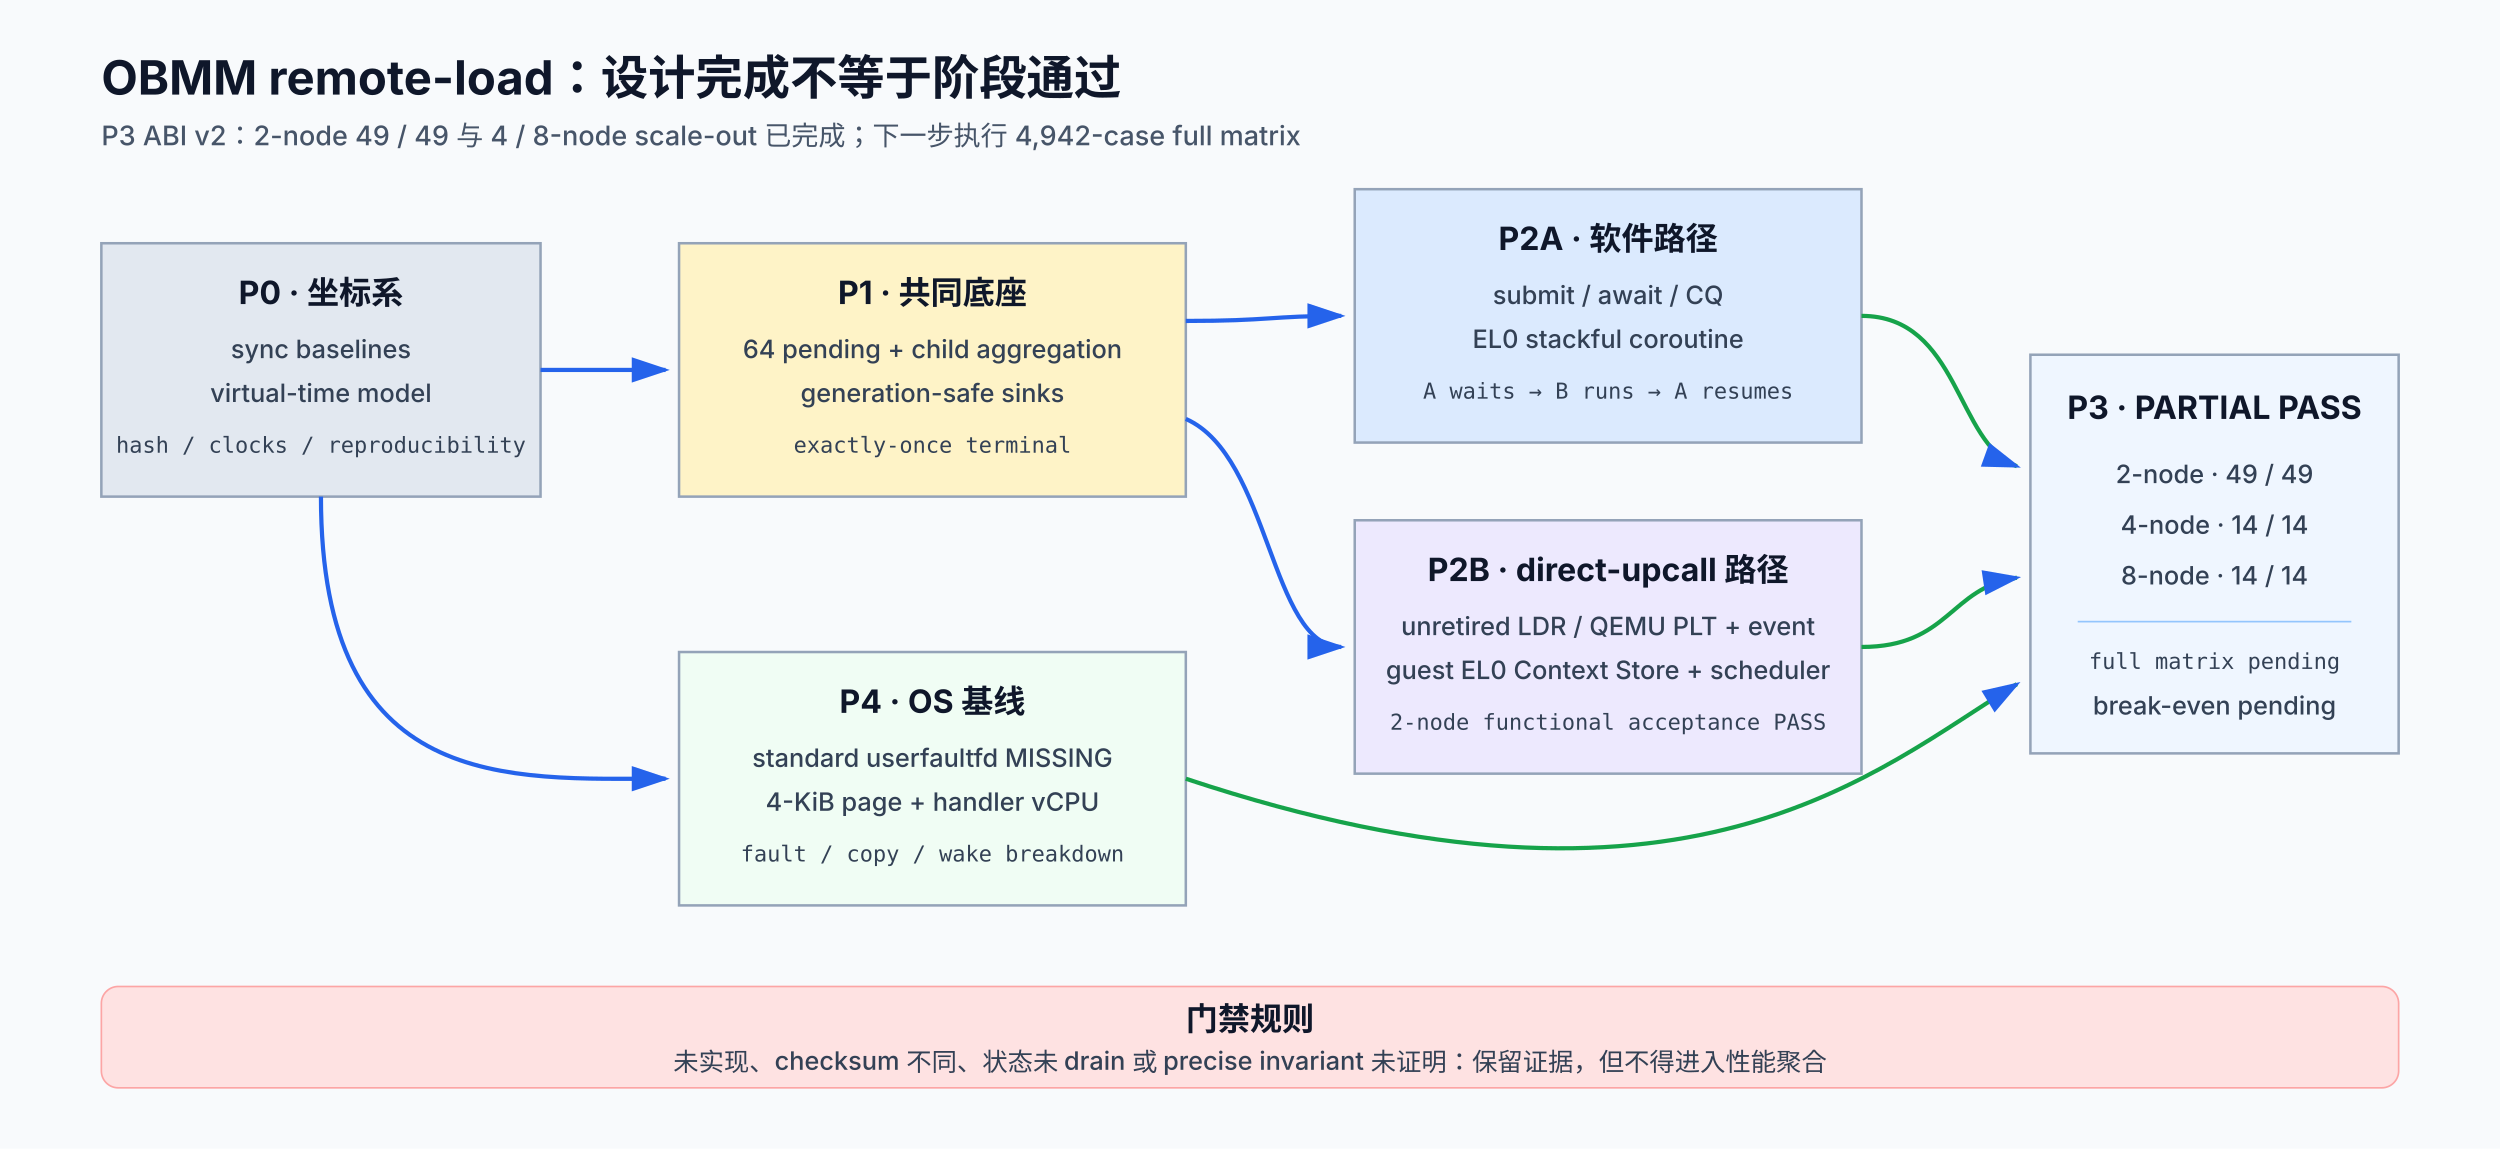
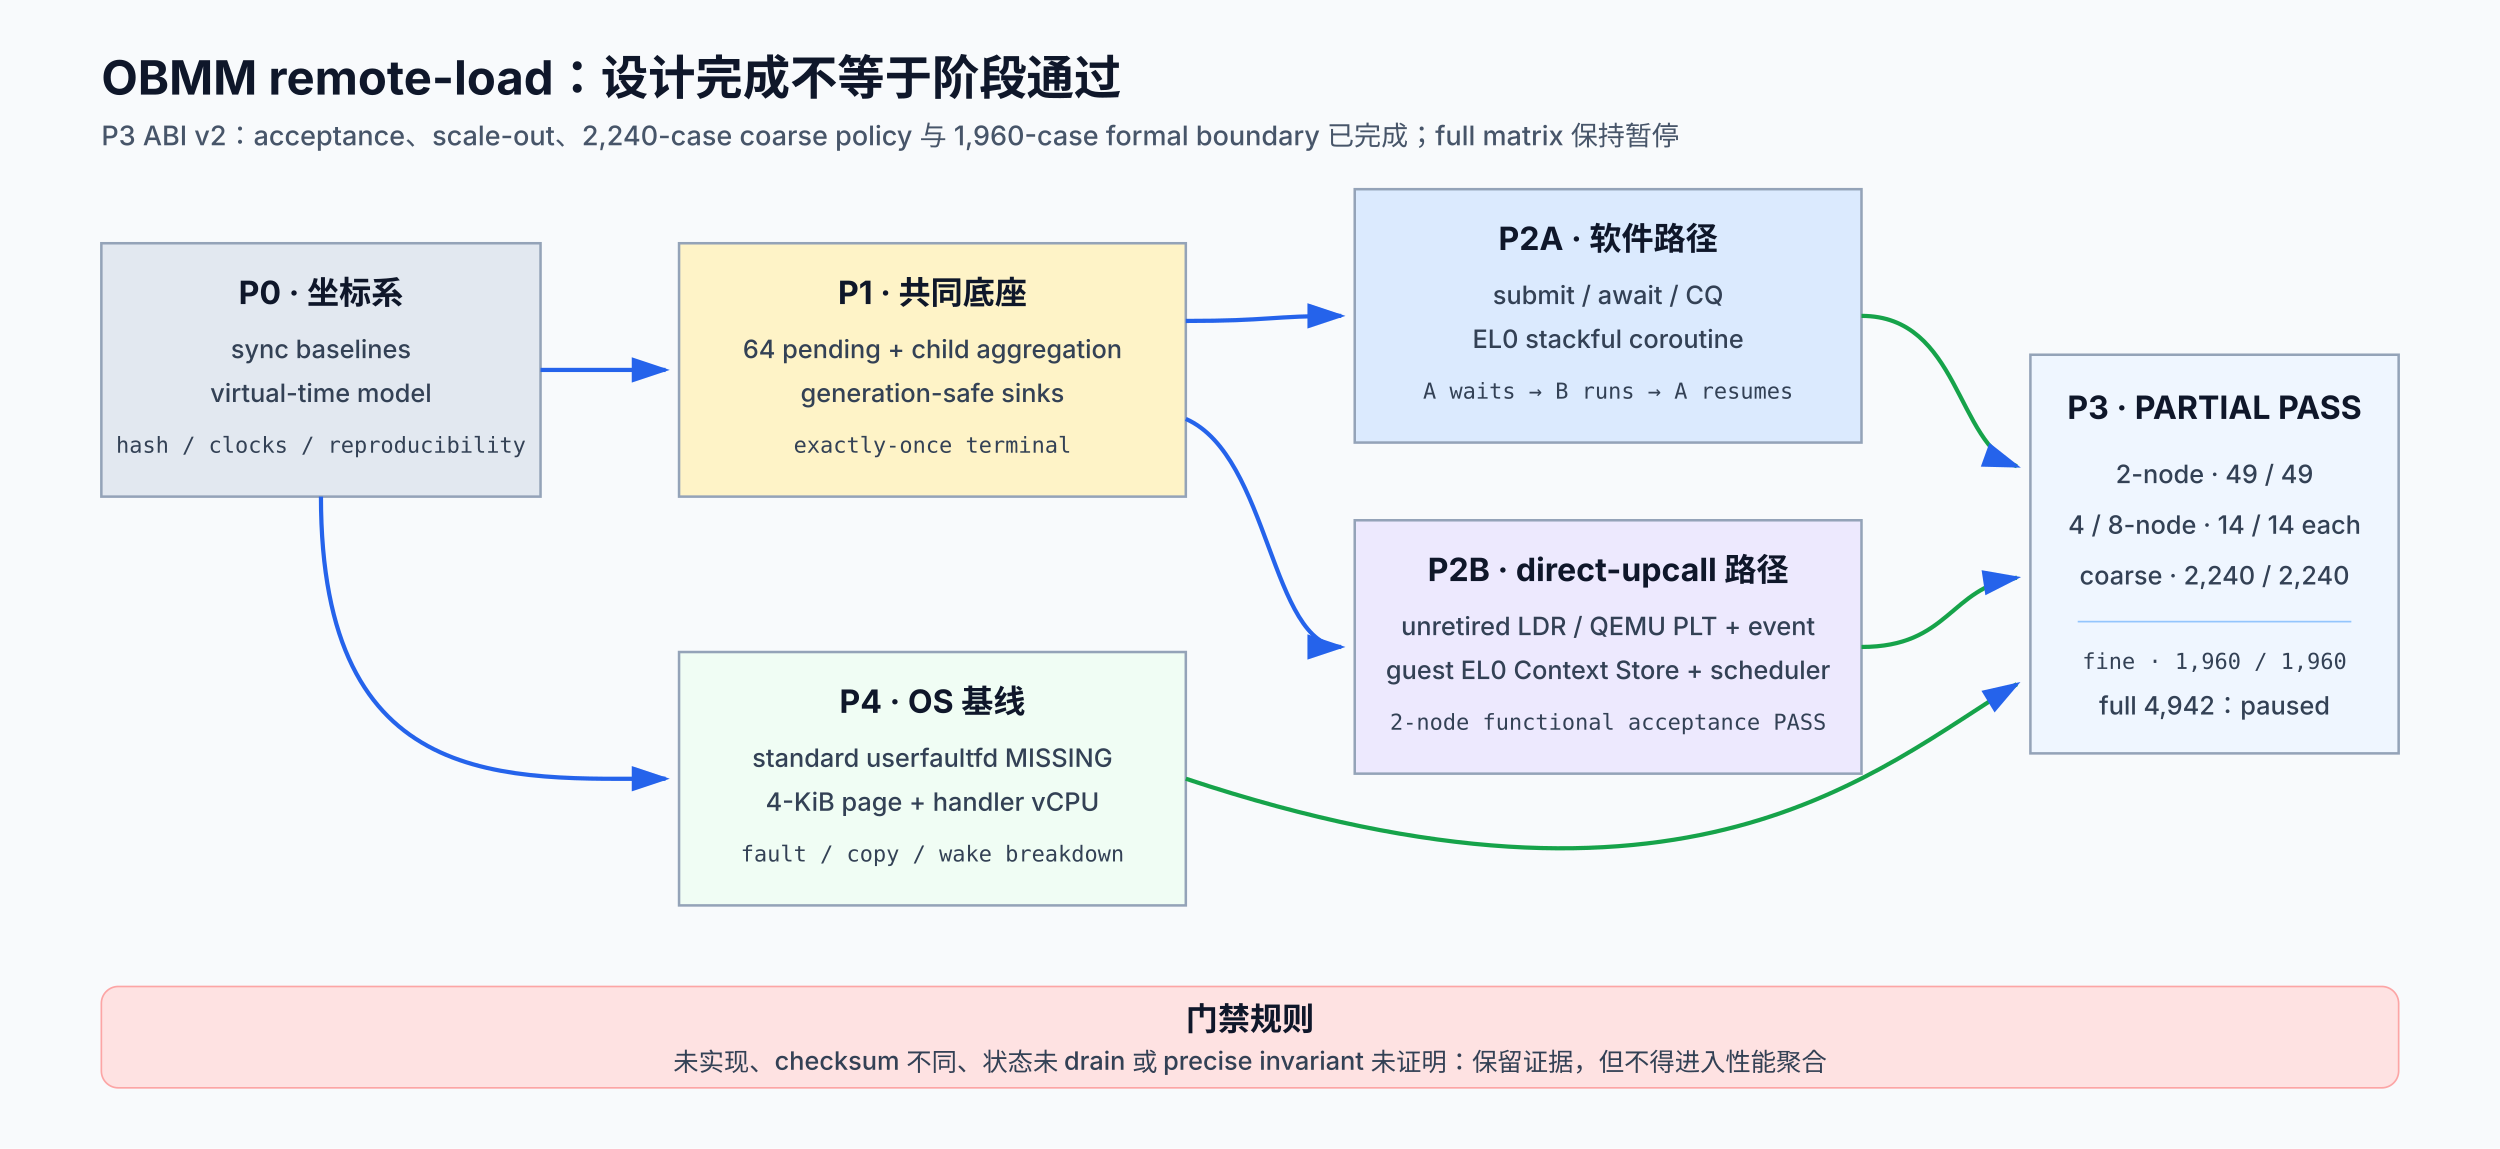
<svg xmlns="http://www.w3.org/2000/svg" width="1480" height="680" viewBox="0 0 1480 680" role="img" aria-labelledby="title desc">
  <defs>
    <marker id="arrow" markerWidth="10" markerHeight="10" refX="8" refY="3" orient="auto" markerUnits="strokeWidth">
      <path d="M0,0 L0,6 L9,3 z" fill="#2563eb" />
    </marker>
    <style>
      .title { font: 700 28px -apple-system, BlinkMacSystemFont, "Segoe UI", sans-serif; fill: #0f172a; }
      .subtitle { font: 500 16px -apple-system, BlinkMacSystemFont, "Segoe UI", sans-serif; fill: #475569; }
      .head { font: 650 19px -apple-system, BlinkMacSystemFont, "Segoe UI", sans-serif; fill: #0f172a; }
      .body { font: 500 15px -apple-system, BlinkMacSystemFont, "Segoe UI", sans-serif; fill: #334155; }
      .mono { font: 500 13px ui-monospace, SFMono-Regular, Menlo, monospace; fill: #334155; }
      .box { stroke: #94a3b8; stroke-width: 1.5; }
      .flow { stroke: #2563eb; stroke-width: 2.5; fill: none; marker-end: url(#arrow); }
      .gate { stroke: #16a34a; stroke-width: 2.5; fill: none; marker-end: url(#arrow); }
    </style>
  </defs>
  <rect width="1480" height="680" fill="#f8fafc" />
  <text x="60" y="56" class="title">OBMM remote-load：设计完成不等于阶段通过</text>
-   <text x="60" y="86" class="subtitle">P3 ABI v2：2-node 49 / 49 与 4 / 8-node scale-out 已完成；下一步执行 4,942-case full matrix</text>
+   <text x="60" y="86" class="subtitle">P3 ABI v2：acceptance、scale-out、2,240-case coarse policy 与 1,960-case formal boundary 已完成；full matrix 保持暂停</text>
  <rect x="60" y="144" width="260" height="150" class="box" fill="#e2e8f0" />
  <text x="190" y="180" text-anchor="middle" class="head">P0 · 坐标系</text>
  <text x="190" y="212" text-anchor="middle" class="body">sync baselines</text>
  <text x="190" y="238" text-anchor="middle" class="body">virtual-time model</text>
  <text x="190" y="268" text-anchor="middle" class="mono">hash / clocks / reproducibility</text>
  <rect x="402" y="144" width="300" height="150" class="box" fill="#fef3c7" />
  <text x="552" y="180" text-anchor="middle" class="head">P1 · 共同底座</text>
  <text x="552" y="212" text-anchor="middle" class="body">64 pending + child aggregation</text>
  <text x="552" y="238" text-anchor="middle" class="body">generation-safe sinks</text>
  <text x="552" y="268" text-anchor="middle" class="mono">exactly-once terminal</text>
  <path d="M320 219 H394" class="flow" />
  <rect x="802" y="112" width="300" height="150" class="box" fill="#dbeafe" />
  <text x="952" y="148" text-anchor="middle" class="head">P2A · 软件路径</text>
  <text x="952" y="180" text-anchor="middle" class="body">submit / await / CQ</text>
  <text x="952" y="206" text-anchor="middle" class="body">EL0 stackful coroutine</text>
  <text x="952" y="236" text-anchor="middle" class="mono">A waits → B runs → A resumes</text>
  <rect x="802" y="308" width="300" height="150" class="box" fill="#ede9fe" />
  <text x="952" y="344" text-anchor="middle" class="head">P2B · direct-upcall 路径</text>
  <text x="952" y="376" text-anchor="middle" class="body">unretired LDR / QEMU PLT + event</text>
  <text x="952" y="402" text-anchor="middle" class="body">guest EL0 Context Store + scheduler</text>
  <text x="952" y="432" text-anchor="middle" class="mono">2-node functional acceptance PASS</text>
  <path d="M702 190 C752 190 752 187 794 187" class="flow" />
  <path d="M702 248 C752 270 752 383 794 383" class="flow" />
  <rect x="402" y="386" width="300" height="150" class="box" fill="#f0fdf4" />
  <text x="552" y="422" text-anchor="middle" class="head">P4 · OS 基线</text>
  <text x="552" y="454" text-anchor="middle" class="body">standard userfaultfd MISSING</text>
  <text x="552" y="480" text-anchor="middle" class="body">4-KiB page + handler vCPU</text>
  <text x="552" y="510" text-anchor="middle" class="mono">fault / copy / wake breakdown</text>
  <path d="M190 294 C190 470 300 461 394 461" class="flow" />
  <rect x="1202" y="210" width="218" height="236" class="box" fill="#eff6ff" stroke="#3b82f6" />
  <text x="1311" y="248" text-anchor="middle" class="head">P3 · PARTIAL PASS</text>
  <text x="1311" y="286" text-anchor="middle" class="body">2-node · 49 / 49</text>
-   <text x="1311" y="316" text-anchor="middle" class="body">4-node · 14 / 14</text>
-   <text x="1311" y="346" text-anchor="middle" class="body">8-node · 14 / 14</text>
+   <text x="1311" y="316" text-anchor="middle" class="body">4 / 8-node · 14 / 14 each</text>
+   <text x="1311" y="346" text-anchor="middle" class="body">coarse · 2,240 / 2,240</text>
  <line x1="1230" y1="368" x2="1392" y2="368" stroke="#93c5fd" />
-   <text x="1311" y="396" text-anchor="middle" class="mono">full matrix pending</text>
-   <text x="1311" y="423" text-anchor="middle" class="body">break-even pending</text>
+   <text x="1311" y="396" text-anchor="middle" class="mono">fine · 1,960 / 1,960</text>
+   <text x="1311" y="423" text-anchor="middle" class="body">full 4,942：paused</text>
  <path d="M1102 187 C1160 187 1158 263 1194 276" class="gate" />
  <path d="M1102 383 C1154 383 1154 348 1194 342" class="gate" />
  <path d="M702 461 C1000 560 1110 456 1194 405" class="gate" />
  <rect x="60" y="584" width="1360" height="60" rx="10" fill="#fee2e2" stroke="#fca5a5" />
  <text x="740" y="610" text-anchor="middle" class="head">门禁规则</text>
  <text x="740" y="634" text-anchor="middle" class="body">未实现、checksum 不同、状态未 drain 或 precise invariant 未证明：保留证据，但不得进入性能聚合</text>
</svg>
